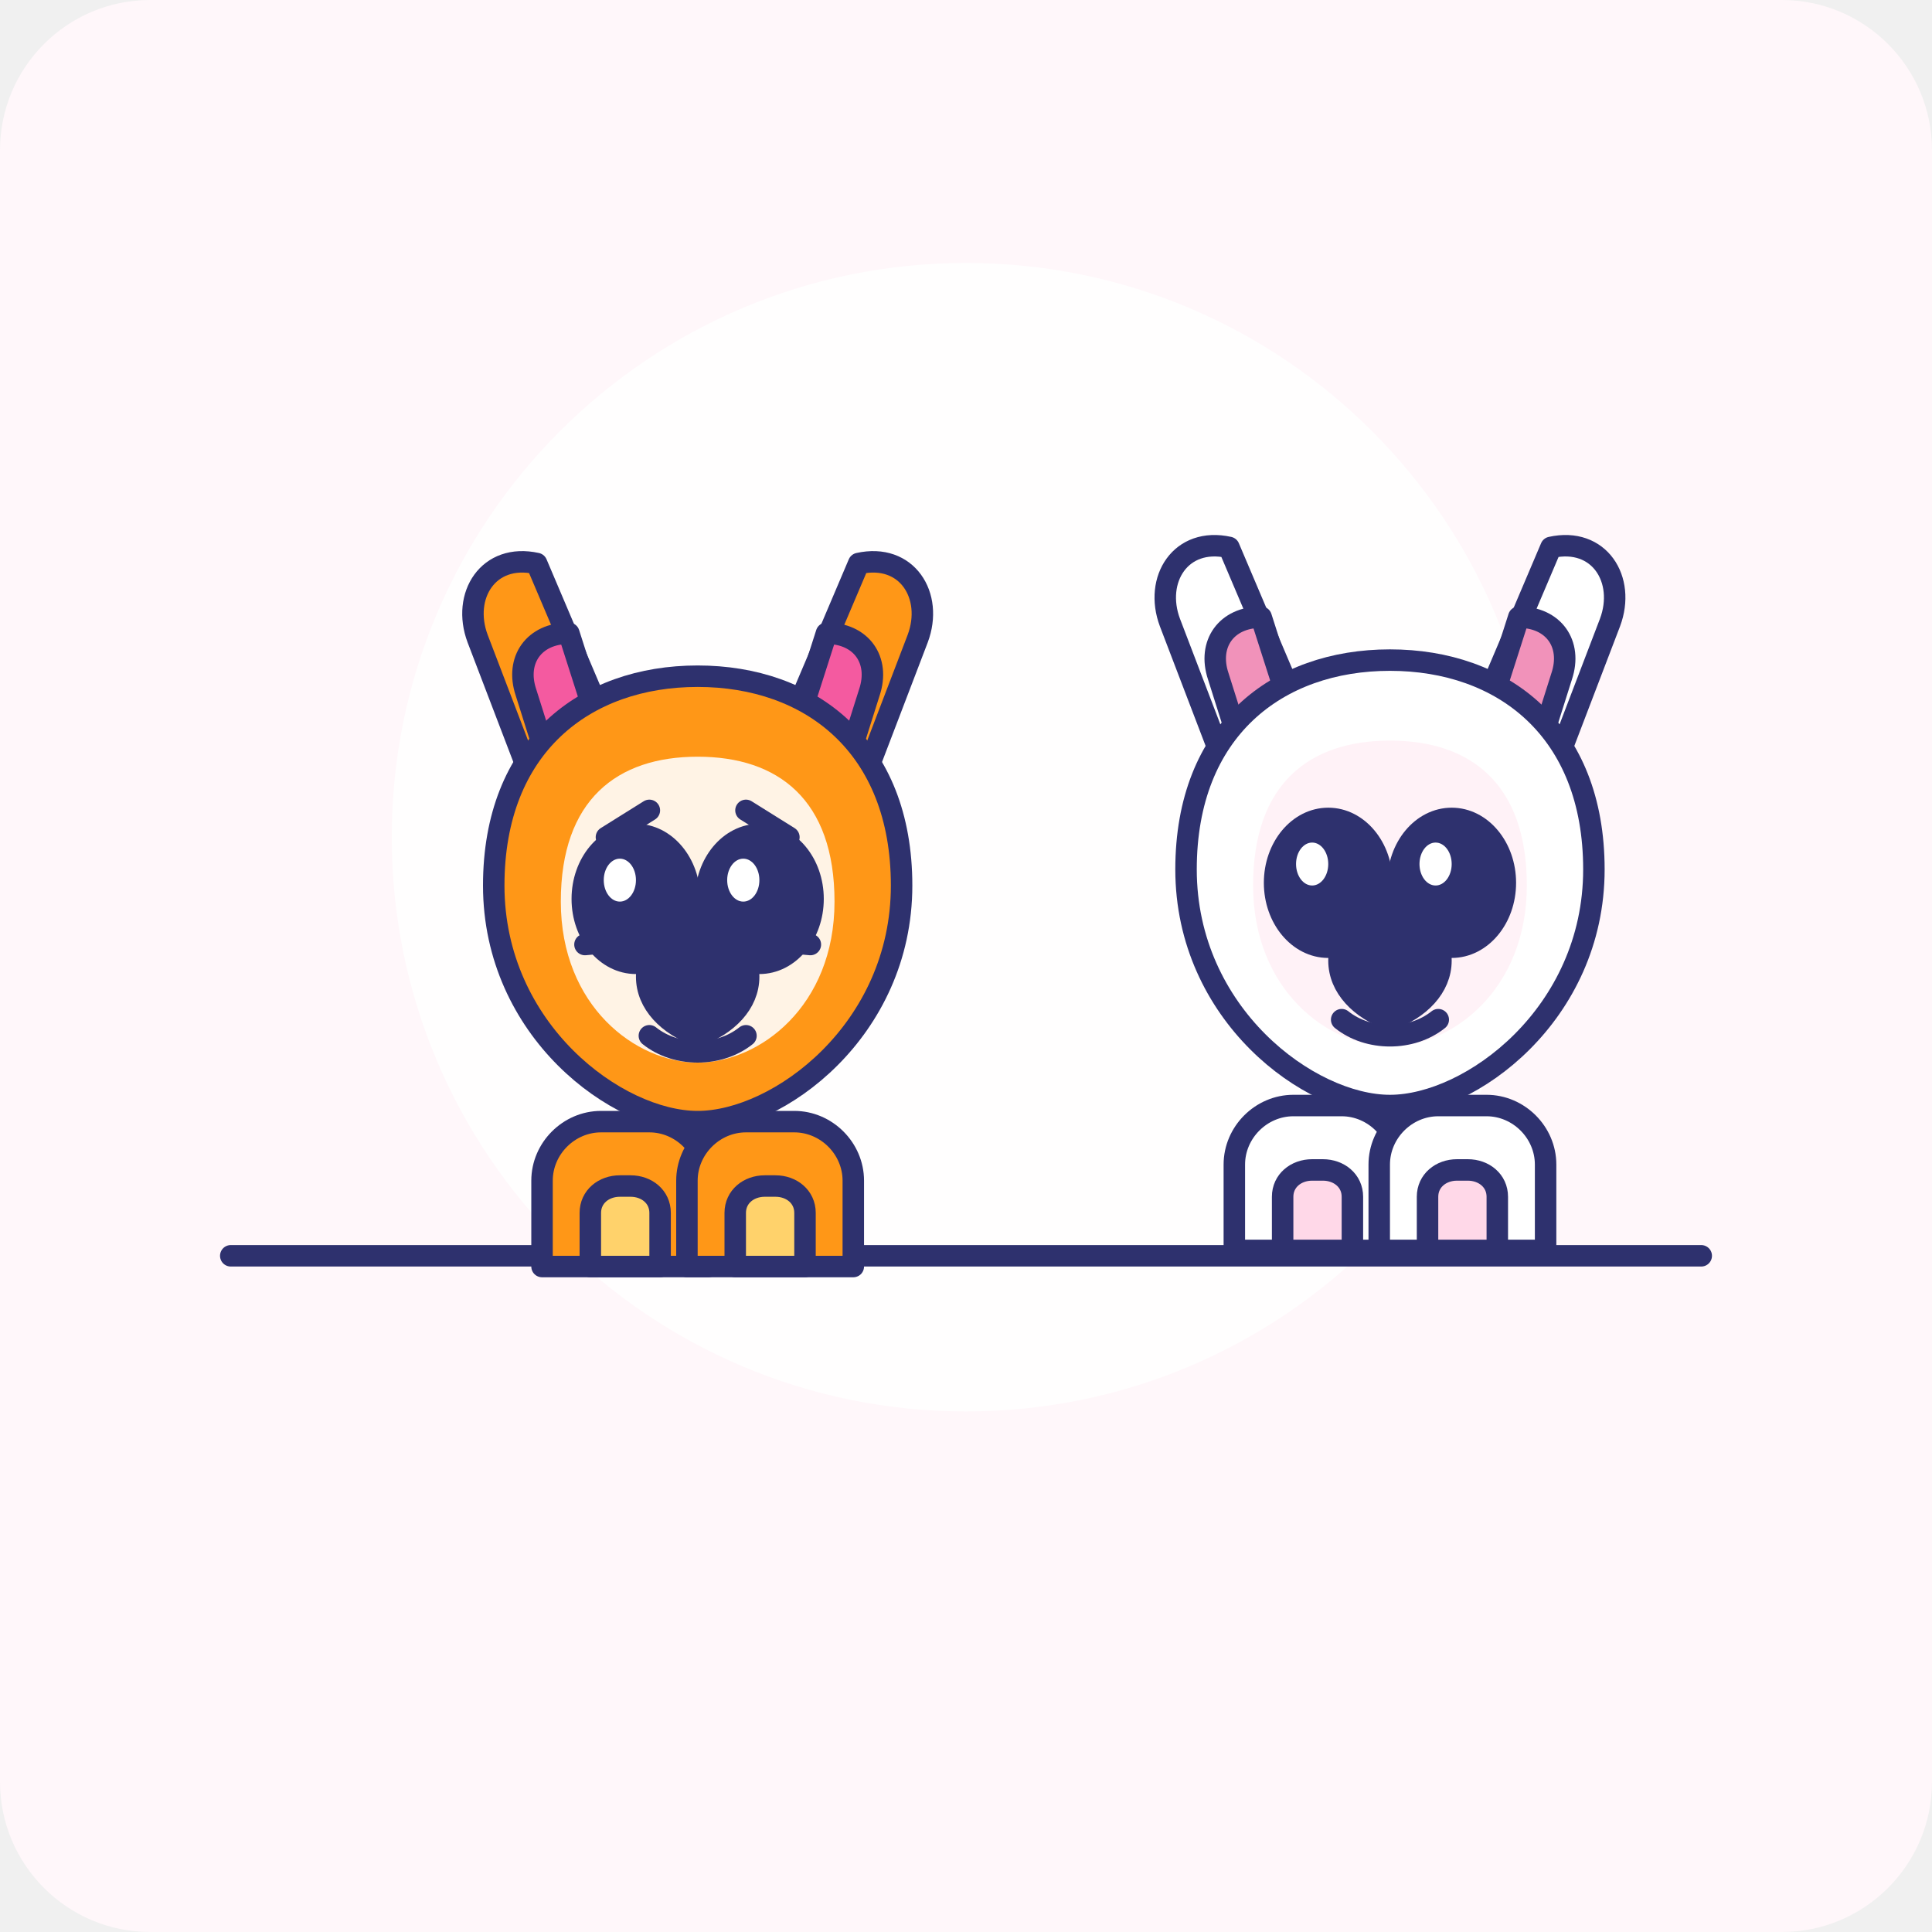
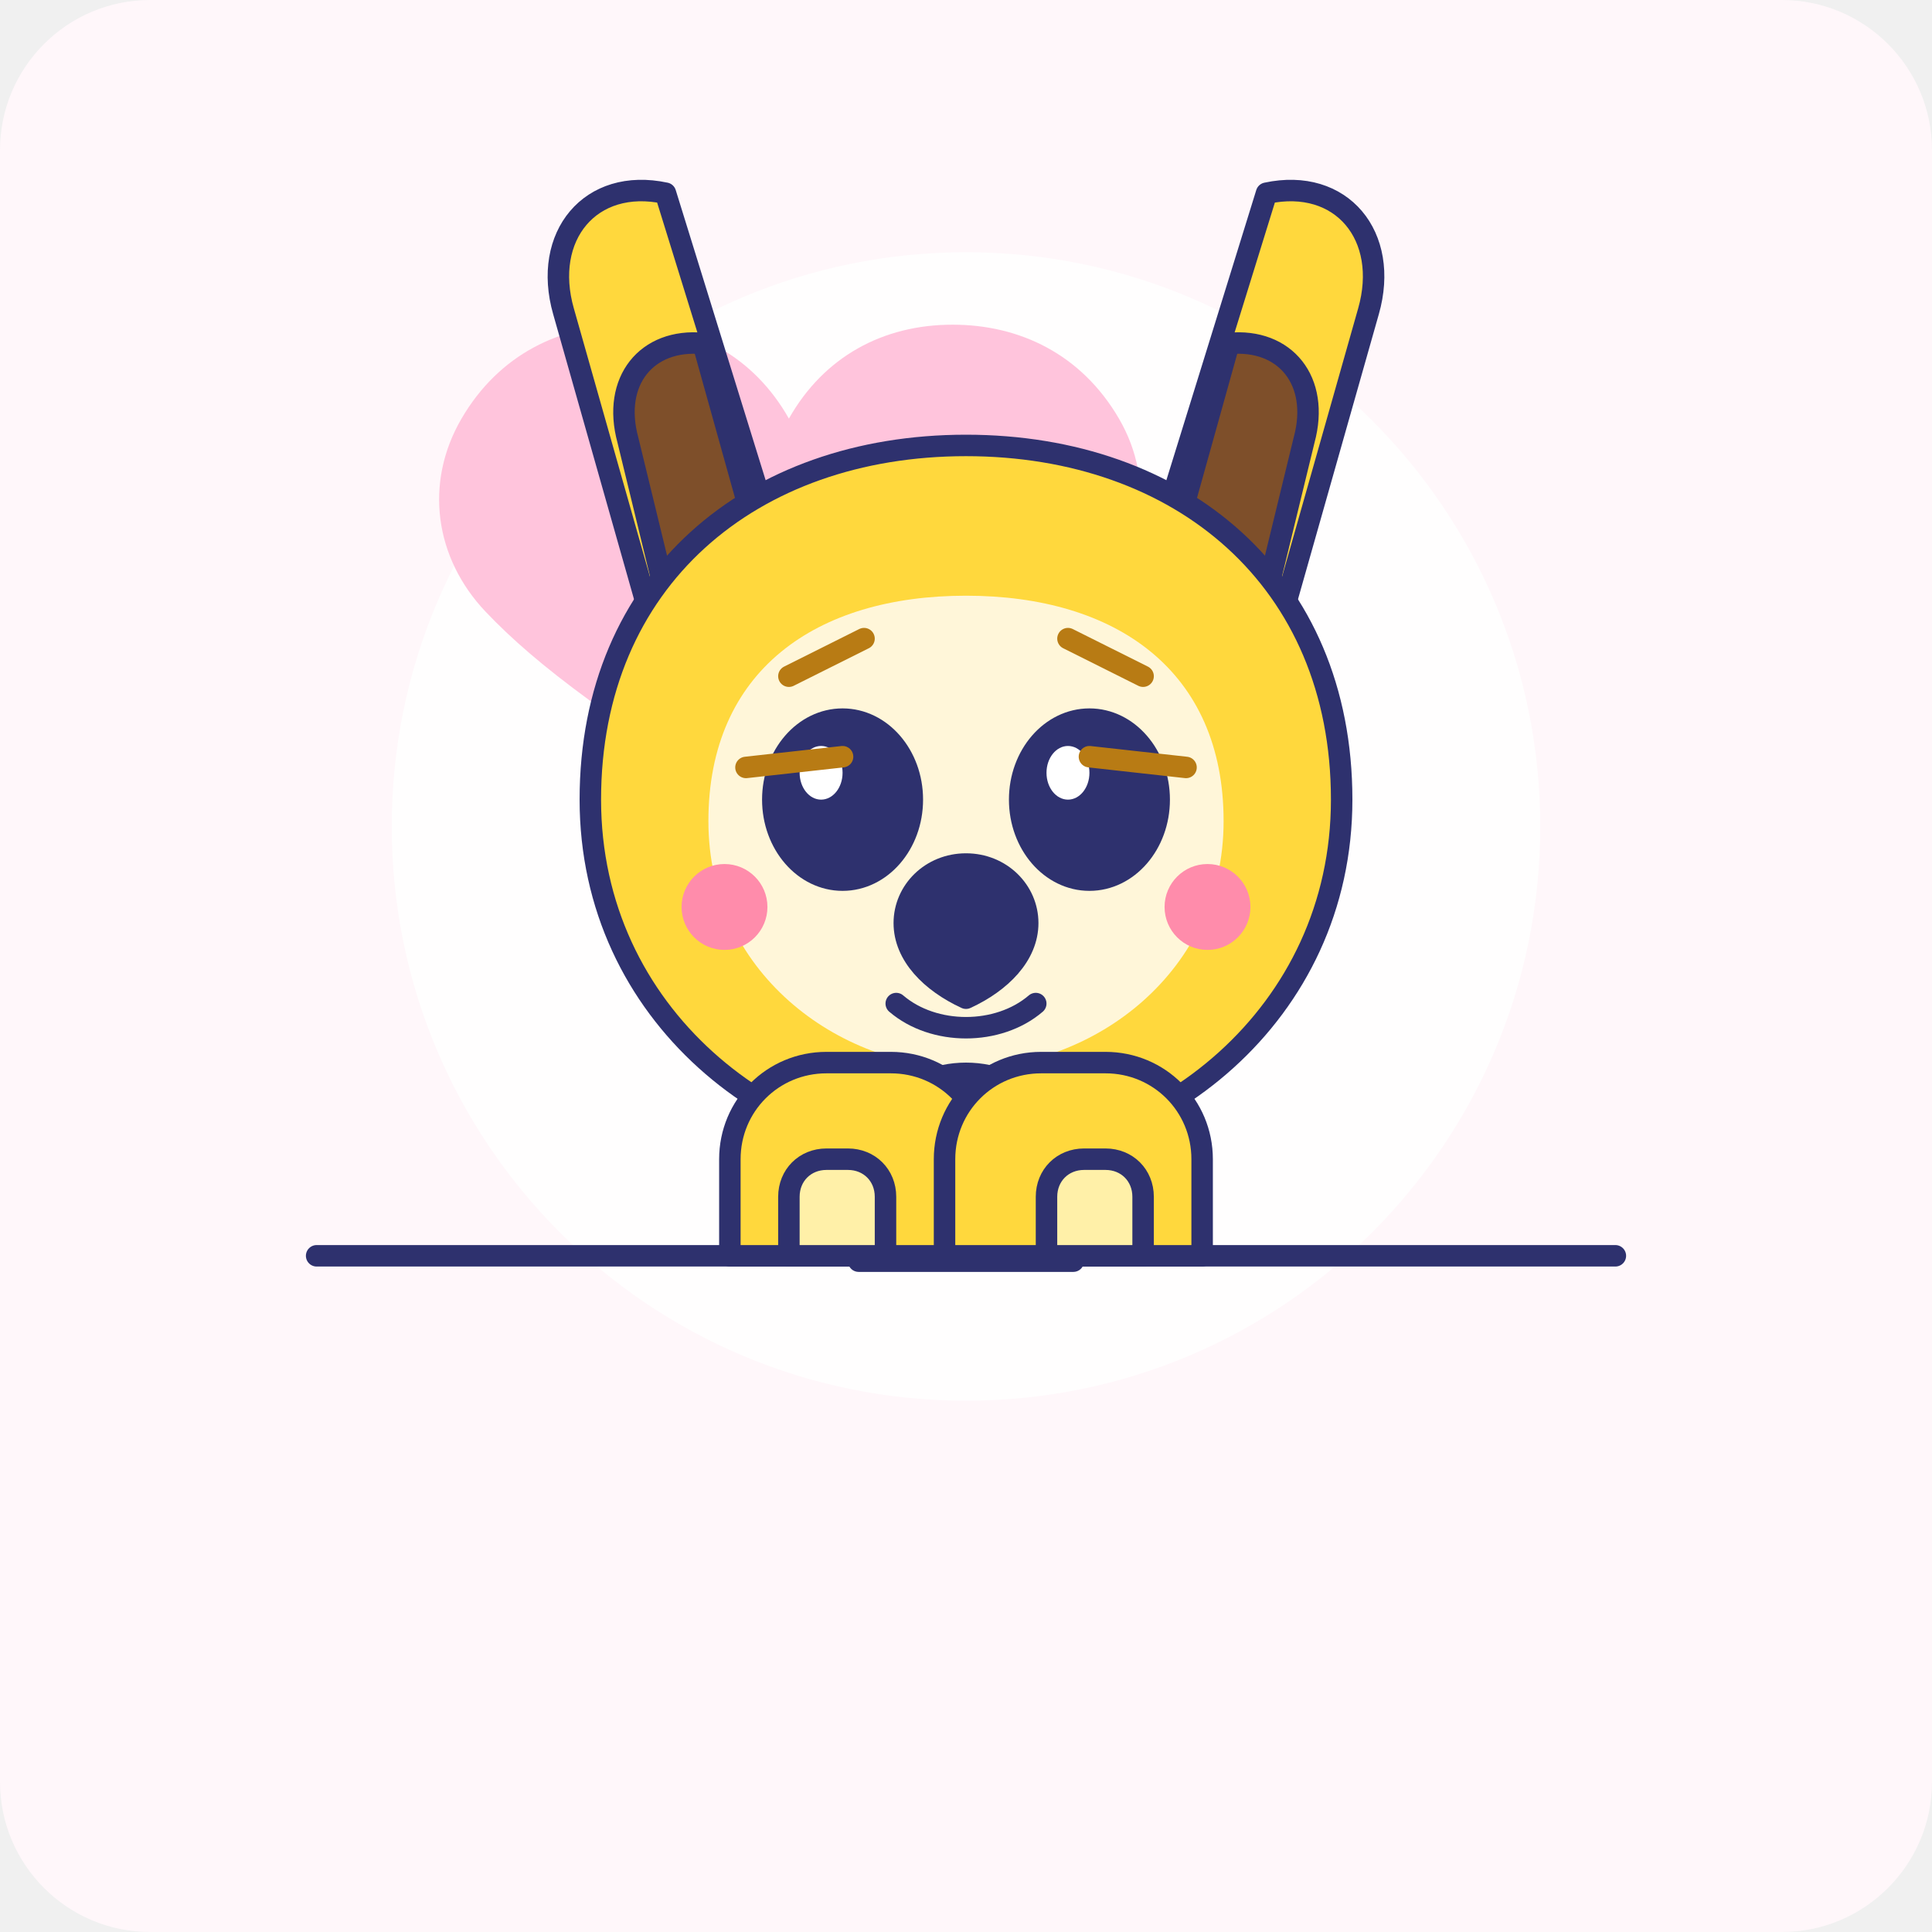
<svg xmlns="http://www.w3.org/2000/svg" width="720" height="720" viewBox="0 0 720 720" fill="none">
  <rect width="720" height="720" rx="56" fill="#FFF7FA" />
-   <circle cx="360" cy="312" r="214" fill="#FFFFFF" fill-opacity="0.86" />
+   <circle cx="360" cy="308" r="214" fill="#FFFFFF" fill-opacity="0.86" />
+   <path d="M172 156C186 132 209 121 234 121C259 121 281 133 294 156C307 133 329 121 355 121C380 121 403 132 417 156C431 180 426 208 407 228C388 248 361 269 294 310C228 269 200 248 181 228C162 208 158 180 172 156Z" fill="#FFC4DC" />
  <g stroke="#2E316E" stroke-width="8" stroke-linecap="round" stroke-linejoin="round">
-     <path d="M86 468H634" />
-     <g transform="translate(86 146)">
-       <g transform="translate(6 24)">
-         <path d="M112 136L86 68C80 52 90 36 108 40L142 120L112 136Z" fill="#FF9717" />
-         <path d="M224 136L250 68C256 52 246 36 228 40L194 120L224 136Z" fill="#FF9717" />
-         <path d="M116 126L104 88C100 76 107 66 120 66L136 116L116 126Z" fill="#F45AA0" />
-         <path d="M220 126L232 88C236 76 229 66 216 66L200 116L220 126Z" fill="#F45AA0" />
-         <path d="M244 160C244 214 198 248 168 248C138 248 92 214 92 160C92 108 126 82 168 82C210 82 244 108 244 160Z" fill="#FF9717" />
-         <path d="M219 166C219 205 191 226 168 226C145 226 117 205 117 166C117 128 138 112 168 112C198 112 219 128 219 166Z" fill="#FFF3E5" stroke="none" />
-         <path d="M134 142L150 132" />
-         <path d="M202 142L186 132" />
-         <path d="M126 182L148 180" />
-         <path d="M210 182L188 180" />
-         <ellipse cx="145" cy="165" rx="20" ry="24" fill="#2E316E" />
-         <ellipse cx="191" cy="165" rx="20" ry="24" fill="#2E316E" />
-         <ellipse cx="139" cy="158" rx="6" ry="8" fill="white" stroke="none" />
-         <ellipse cx="185" cy="158" rx="6" ry="8" fill="white" stroke="none" />
-         <path d="M168 176C179 176 187 184 187 194C187 204 179 212 168 216C157 212 149 204 149 194C149 184 157 176 168 176Z" fill="#2E316E" />
-         <path d="M150 216C160 224 176 224 186 216" />
-         <path d="M110 270C110 258 120 248 132 248H150C162 248 172 258 172 270V302H110V270Z" fill="#FF9717" />
-         <path d="M164 270C164 258 174 248 186 248H204C216 248 226 258 226 270V302H164V270Z" fill="#FF9717" />
-         <path d="M128 282C128 276 133 272 139 272H143C149 272 154 276 154 282V302H128V282Z" fill="#FFD26B" />
-         <path d="M182 282C182 276 187 272 193 272H197C203 272 208 276 208 282V302H182V282Z" fill="#FFD26B" />
-       </g>
-       <g transform="translate(264 18)">
-         <path d="M112 136L86 68C80 52 90 36 108 40L142 120L112 136Z" fill="#FFFFFF" />
-         <path d="M224 136L250 68C256 52 246 36 228 40L194 120L224 136Z" fill="#FFFFFF" />
-         <path d="M116 126L104 88C100 76 107 66 120 66L136 116L116 126Z" fill="#F192BA" />
-         <path d="M220 126L232 88C236 76 229 66 216 66L200 116L220 126Z" fill="#F192BA" />
-         <path d="M244 160C244 214 198 248 168 248C138 248 92 214 92 160C92 108 126 82 168 82C210 82 244 108 244 160Z" fill="#FFFFFF" />
-         <path d="M219 166C219 205 191 226 168 226C145 226 117 205 117 166C117 128 138 112 168 112C198 112 219 128 219 166Z" fill="#FFF2F7" stroke="none" />
-         <ellipse cx="145" cy="165" rx="20" ry="24" fill="#2E316E" />
-         <ellipse cx="191" cy="165" rx="20" ry="24" fill="#2E316E" />
-         <ellipse cx="139" cy="158" rx="6" ry="8" fill="white" stroke="none" />
-         <ellipse cx="185" cy="158" rx="6" ry="8" fill="white" stroke="none" />
-         <path d="M168 176C179 176 187 184 187 194C187 204 179 212 168 216C157 212 149 204 149 194C149 184 157 176 168 176Z" fill="#2E316E" />
-         <path d="M150 216C160 224 176 224 186 216" />
-         <path d="M110 270C110 258 120 248 132 248H150C162 248 172 258 172 270V302H110V270Z" fill="#FFFFFF" />
-         <path d="M164 270C164 258 174 248 186 248H204C216 248 226 258 226 270V302H164V270Z" fill="#FFFFFF" />
-         <path d="M128 282C128 276 133 272 139 272H143C149 272 154 276 154 282V302H128V282Z" fill="#FFD8E8" />
-         <path d="M182 282C182 276 187 272 193 272H197C203 272 208 276 208 282V302H182V282Z" fill="#FFD8E8" />
-       </g>
-     </g>
+     <path d="M118 468H602" />
+     <path d="M248 250L210 116C202 88 220 66 248 72L292 214L248 250Z" fill="#FFD83D" />
+     <path d="M472 250L510 116C518 88 500 66 472 72L428 214L472 250Z" fill="#FFD83D" />
+     <path d="M252 238L234 164C228 142 241 126 262 128L286 214L252 238Z" fill="#7E4F2A" />
+     <path d="M468 238L486 164C492 142 479 126 458 128L434 214L468 238Z" fill="#7E4F2A" />
+     <path d="M500 298C500 378 432 432 360 432C288 432 220 378 220 298C220 216 280 166 360 166C440 166 500 216 500 298Z" fill="#FFD83D" />
+     <path d="M456 306C456 362 408 398 360 398C312 398 264 362 264 306C264 250 304 222 360 222C416 222 456 250 456 306Z" fill="#FFF6D9" stroke="none" />
+     <ellipse cx="314" cy="298" rx="26" ry="30" fill="#2E316E" />
+     <ellipse cx="406" cy="298" rx="26" ry="30" fill="#2E316E" />
+     <ellipse cx="306" cy="288" rx="8" ry="10" fill="white" stroke="none" />
+     <ellipse cx="398" cy="288" rx="8" ry="10" fill="white" stroke="none" />
+     <path d="M360 322C373 322 383 332 383 344C383 356 373 366 360 372C347 366 337 356 337 344C337 332 347 322 360 322Z" fill="#2E316E" />
+     <path d="M334 374C348 386 372 386 386 374" />
+     <circle cx="270" cy="338" r="16" fill="#FF8CAB" stroke="none" />
+     <circle cx="450" cy="338" r="16" fill="#FF8CAB" stroke="none" />
+     <path d="M294 252L322 238" stroke="#B87B14" />
+     <path d="M426 252L398 238" stroke="#B87B14" />
+     <path d="M278 286L314 282" stroke="#B87B14" />
+     <path d="M442 286L406 282" stroke="#B87B14" />
+     <path d="M320 442C320 418 338 400 360 400C382 400 400 418 400 442V470H320V442Z" fill="#5EC6E8" />
+     <path d="M272 432C272 412 288 396 308 396H332C352 396 368 412 368 432V468H272V432Z" fill="#FFD83D" />
+     <path d="M352 432C352 412 368 396 388 396H412C432 396 448 412 448 432V468H352V432Z" fill="#FFD83D" />
+     <path d="M294 446C294 438 300 432 308 432H316C324 432 330 438 330 446V468H294V446Z" fill="#FFF0A8" />
+     <path d="M390 446C390 438 396 432 404 432H412C420 432 426 438 426 446V468H390V446Z" fill="#FFF0A8" />
  </g>
</svg>
